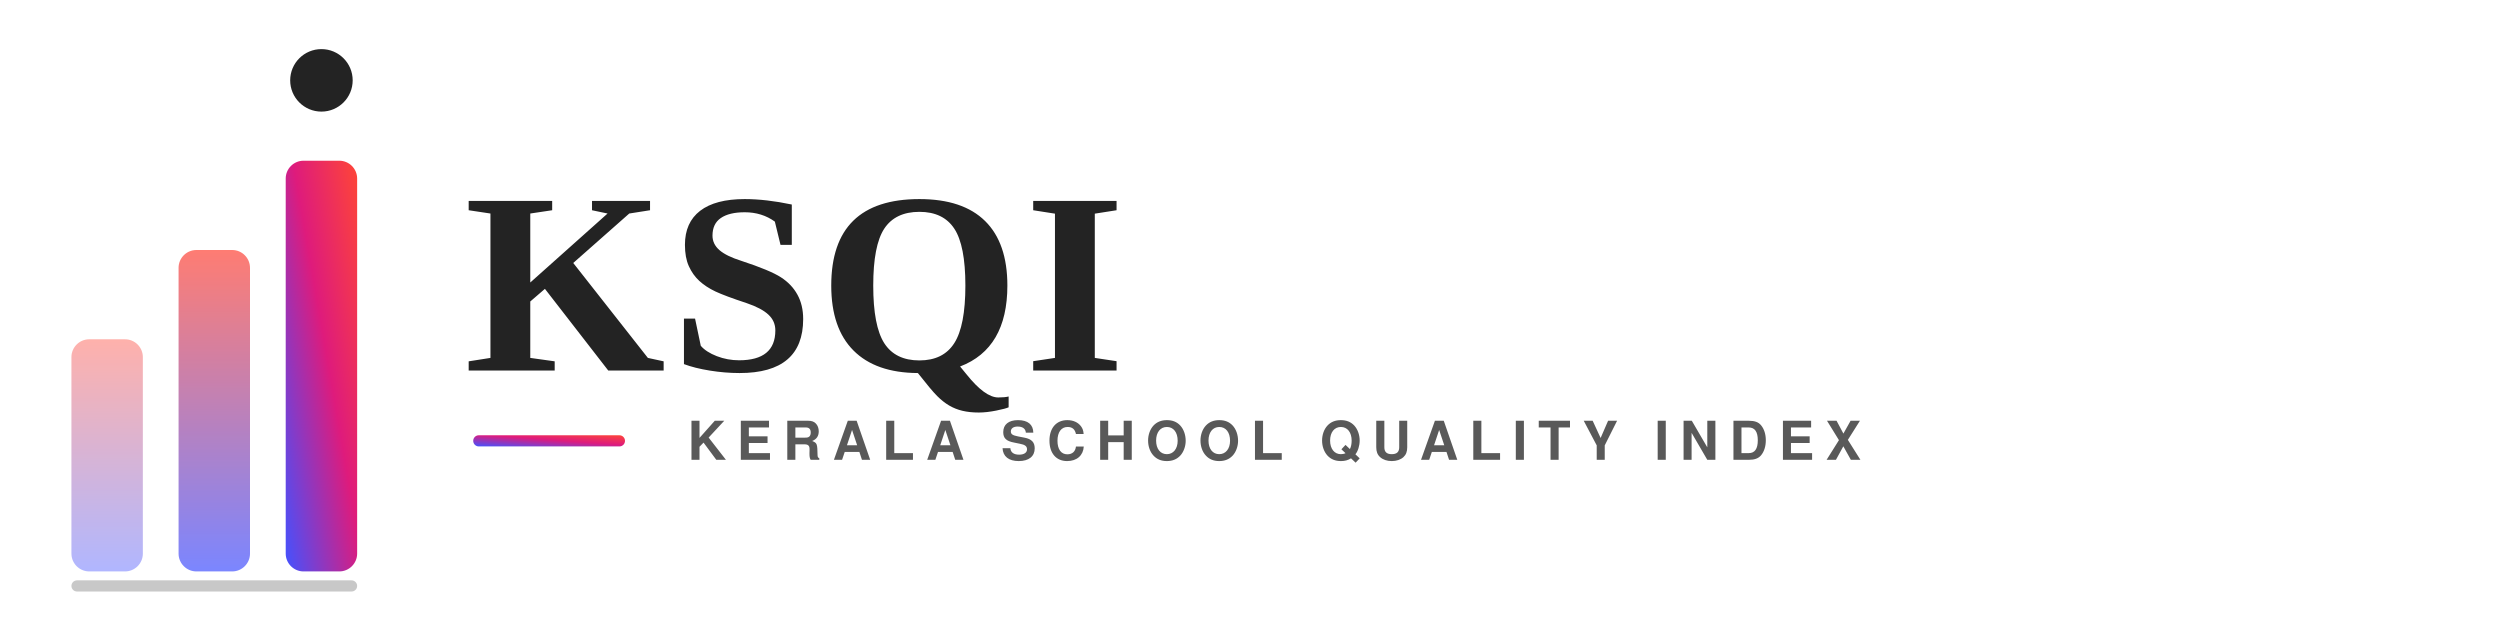
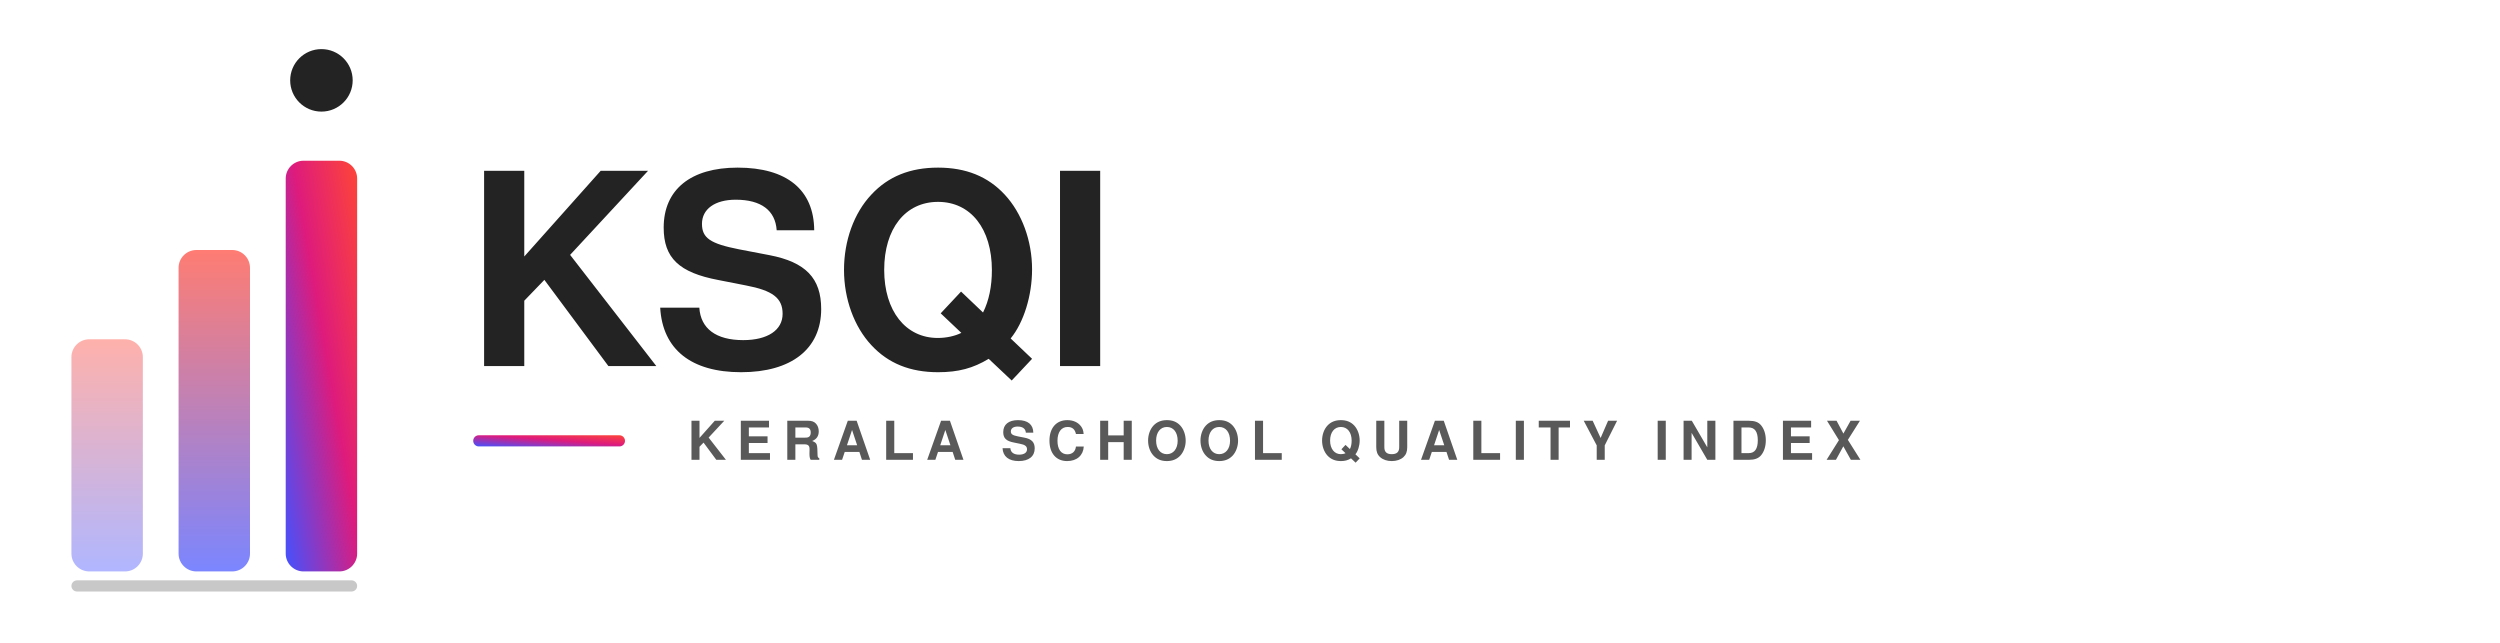
<svg xmlns="http://www.w3.org/2000/svg" viewBox="0 0 560 144" role="img" aria-label="KSQI — Kerala School Quality Index">
  <defs>
    <linearGradient id="key" x1="0" y1="1" x2="1" y2="0">
      <stop offset="0" stop-color="#4352ff" />
      <stop offset=".55" stop-color="#de1b7c" />
      <stop offset="1" stop-color="#fe4537" />
    </linearGradient>
    <linearGradient id="keyV" x1="0" y1="1" x2="0" y2="0">
      <stop offset="0" stop-color="#4352ff" />
      <stop offset="1" stop-color="#fe4537" />
    </linearGradient>
  </defs>
  <g>
    <rect x="16" y="76" width="16" height="52" rx="4" fill="url(#keyV)" opacity="0.42" />
    <rect x="40" y="56" width="16" height="72" rx="4" fill="url(#keyV)" opacity="0.7" />
    <rect x="64" y="36" width="16" height="92" rx="4" fill="url(#key)" />
    <circle cx="72" cy="18" r="7" fill="#232323" />
    <rect x="16" y="130" width="64" height="2.5" rx="1.25" fill="#232323" opacity="0.25" />
  </g>
-   <text x="104" y="83" font-family="Georgia, 'Times New Roman', serif" font-size="58" font-weight="700" letter-spacing="1" fill="#232323">KSQI</text>
+   <text x="104" y="82" font-family="'Helvena','Helvetica Neue',Helvetica,Arial,sans-serif" font-size="60" font-weight="800" letter-spacing="0.5" fill="#232323">KSQI</text>
  <rect x="106" y="97.5" width="34" height="2.5" rx="1.25" fill="url(#key)" />
-   <text x="154" y="103" font-family="Helvetica, Arial, sans-serif" font-size="12" font-weight="700" letter-spacing="2.4" fill="#595959">KERALA SCHOOL QUALITY INDEX</text>
+   <text x="154" y="103" font-family="'Helvena','Helvetica Neue',Helvetica,Arial,sans-serif" font-size="12" font-weight="700" letter-spacing="2.4" fill="#595959">KERALA SCHOOL QUALITY INDEX</text>
</svg>
